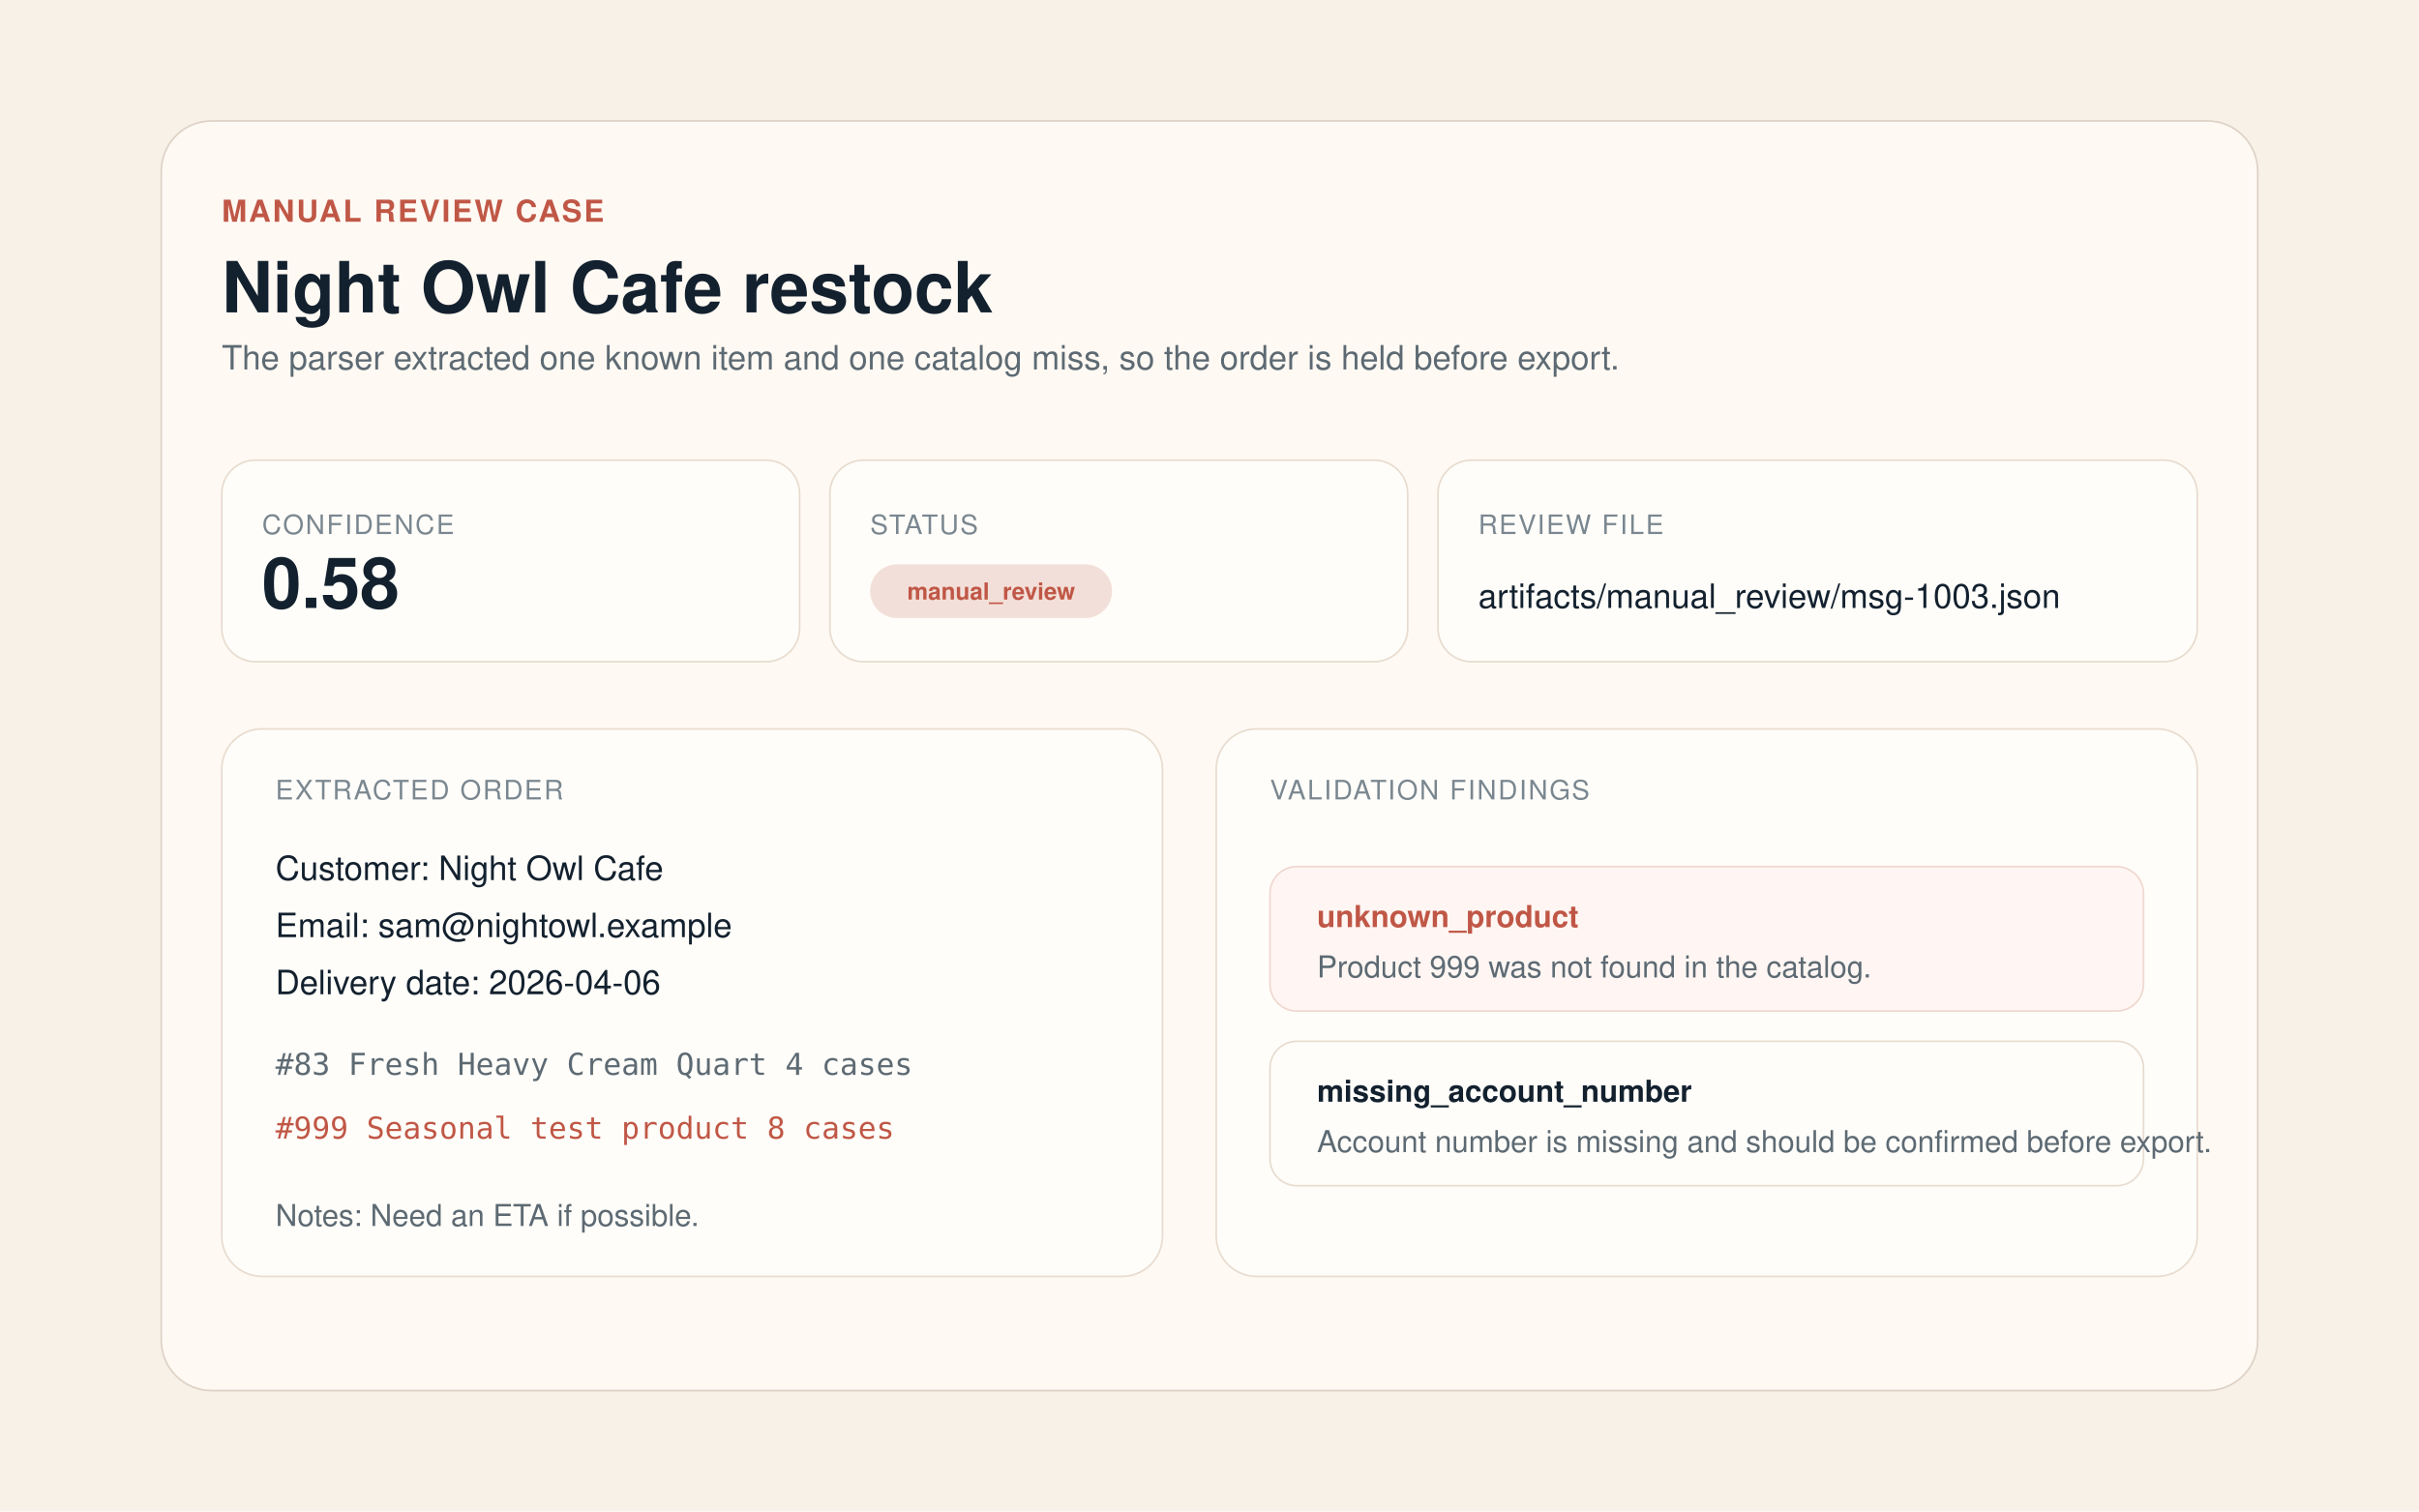
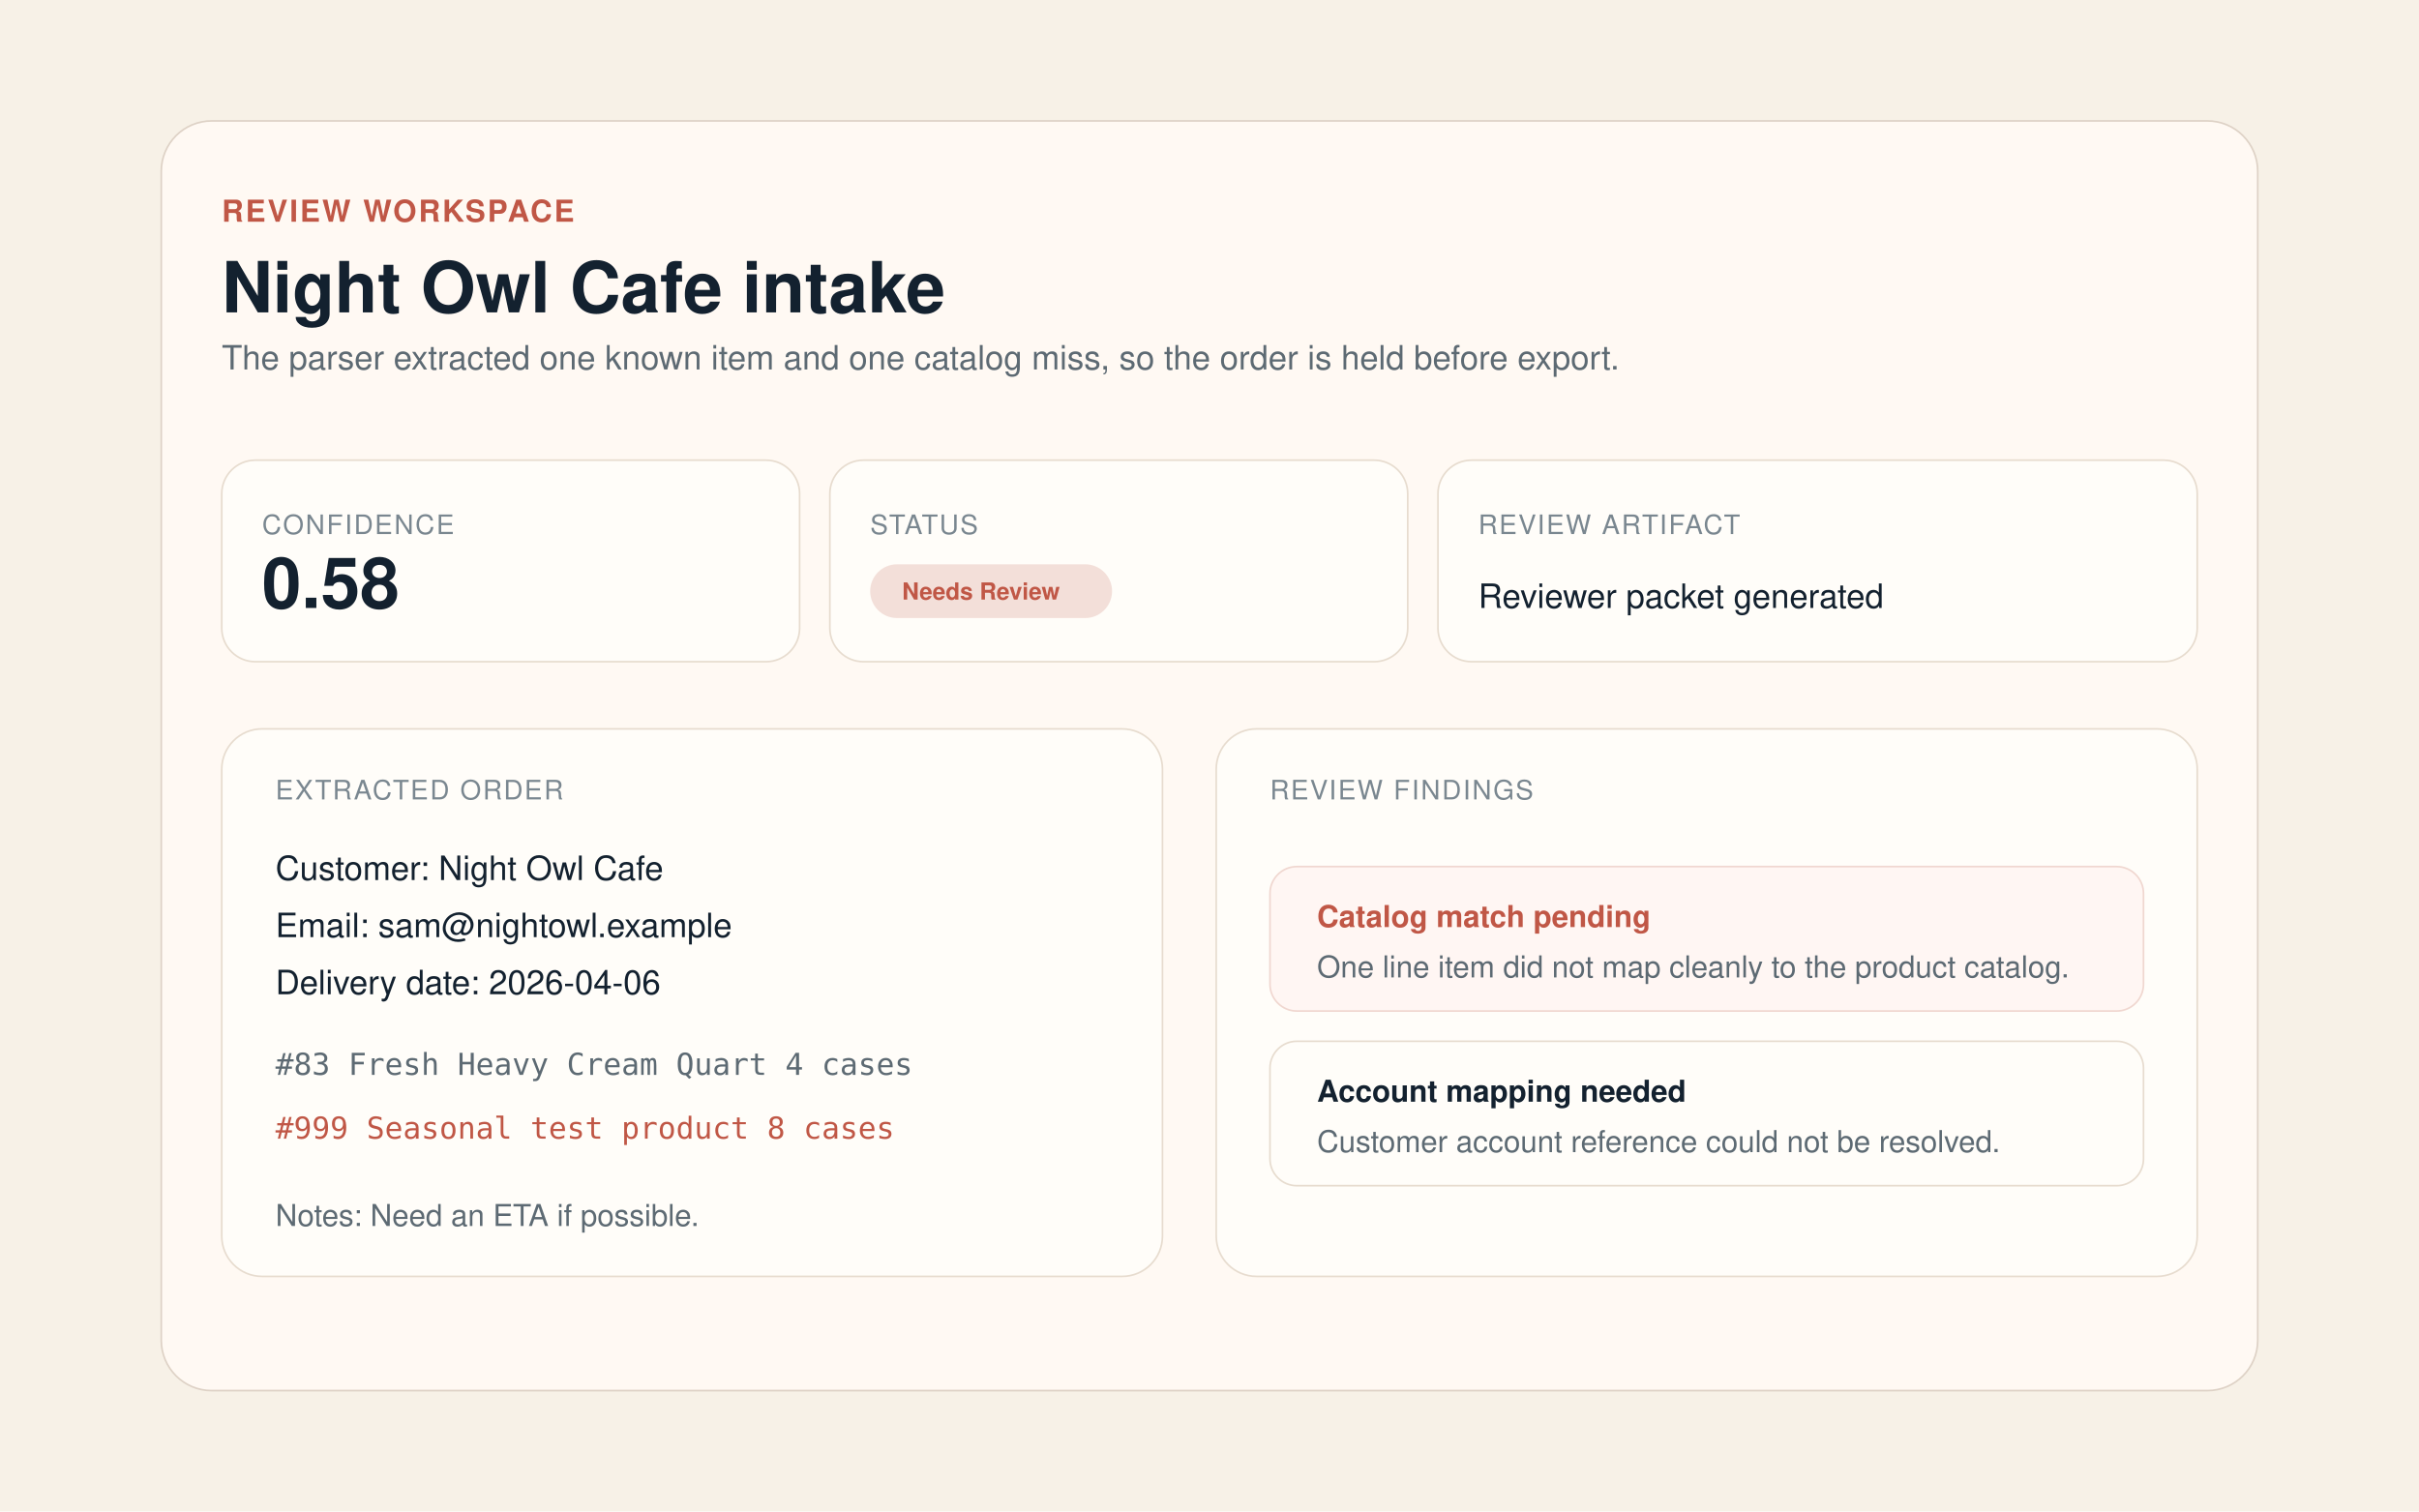
<svg xmlns="http://www.w3.org/2000/svg" width="1440" height="900" viewBox="0 0 1440 900" fill="none">
  <rect width="1440" height="900" fill="#F7F1E7" />
  <rect x="96" y="72" width="1248" height="756" rx="30" fill="#FFF9F3" stroke="#DED2C6" />
-   <text x="132" y="132" fill="#C05746" font-family="Avenir Next, Helvetica, Arial, sans-serif" font-size="18" font-weight="700" letter-spacing="1.2">MANUAL REVIEW CASE</text>
-   <text x="132" y="186" fill="#13212F" font-family="Avenir Next, Helvetica, Arial, sans-serif" font-size="42" font-weight="700">Night Owl Cafe restock</text>
+   <text x="132" y="132" fill="#C05746" font-family="Avenir Next, Helvetica, Arial, sans-serif" font-size="18" font-weight="700" letter-spacing="1.2">REVIEW WORKSPACE</text>
+   <text x="132" y="186" fill="#13212F" font-family="Avenir Next, Helvetica, Arial, sans-serif" font-size="42" font-weight="700">Night Owl Cafe intake</text>
  <text x="132" y="220" fill="#5D6A73" font-family="Avenir Next, Helvetica, Arial, sans-serif" font-size="20">The parser extracted one known item and one catalog miss, so the order is held before export.</text>
  <rect x="132" y="274" width="344" height="120" rx="20" fill="#FFFDF9" stroke="#E7DCCF" />
  <rect x="494" y="274" width="344" height="120" rx="20" fill="#FFFDF9" stroke="#E7DCCF" />
  <rect x="856" y="274" width="452" height="120" rx="20" fill="#FFFDF9" stroke="#E7DCCF" />
  <text x="156" y="318" fill="#7A8790" font-family="Avenir Next, Helvetica, Arial, sans-serif" font-size="16" letter-spacing="1">CONFIDENCE</text>
  <text x="156" y="362" fill="#13212F" font-family="Avenir Next, Helvetica, Arial, sans-serif" font-size="42" font-weight="700">0.58</text>
  <text x="518" y="318" fill="#7A8790" font-family="Avenir Next, Helvetica, Arial, sans-serif" font-size="16" letter-spacing="1">STATUS</text>
  <rect x="518" y="336" width="144" height="32" rx="16" fill="#F3DFD9" />
-   <text x="540" y="357" fill="#C05746" font-family="Avenir Next, Helvetica, Arial, sans-serif" font-size="14" font-weight="700">manual_review</text>
-   <text x="880" y="318" fill="#7A8790" font-family="Avenir Next, Helvetica, Arial, sans-serif" font-size="16" letter-spacing="1">REVIEW FILE</text>
-   <text x="880" y="362" fill="#13212F" font-family="Avenir Next, Helvetica, Arial, sans-serif" font-size="20">artifacts/manual_review/msg-1003.json</text>
+   <text x="537" y="357" fill="#C05746" font-family="Avenir Next, Helvetica, Arial, sans-serif" font-size="14" font-weight="700">Needs Review</text>
+   <text x="880" y="318" fill="#7A8790" font-family="Avenir Next, Helvetica, Arial, sans-serif" font-size="16" letter-spacing="1">REVIEW ARTIFACT</text>
+   <text x="880" y="362" fill="#13212F" font-family="Avenir Next, Helvetica, Arial, sans-serif" font-size="20">Reviewer packet generated</text>
  <rect x="132" y="434" width="560" height="326" rx="24" fill="#FFFDF9" stroke="#E7DCCF" />
  <text x="164" y="476" fill="#7A8790" font-family="Avenir Next, Helvetica, Arial, sans-serif" font-size="16" letter-spacing="1">EXTRACTED ORDER</text>
  <text x="164" y="524" fill="#13212F" font-family="Avenir Next, Helvetica, Arial, sans-serif" font-size="20">Customer: Night Owl Cafe</text>
  <text x="164" y="558" fill="#13212F" font-family="Avenir Next, Helvetica, Arial, sans-serif" font-size="20">Email: sam@nightowl.example</text>
  <text x="164" y="592" fill="#13212F" font-family="Avenir Next, Helvetica, Arial, sans-serif" font-size="20">Delivery date: 2026-04-06</text>
  <text x="164" y="640" fill="#5D6A73" font-family="Menlo, monospace" font-size="18">#83  Fresh Heavy Cream Quart      4 cases</text>
  <text x="164" y="678" fill="#C05746" font-family="Menlo, monospace" font-size="18">#999 Seasonal test product        8 cases</text>
  <text x="164" y="730" fill="#5D6A73" font-family="Avenir Next, Helvetica, Arial, sans-serif" font-size="18">Notes: Need an ETA if possible.</text>
  <rect x="724" y="434" width="584" height="326" rx="24" fill="#FFFDF9" stroke="#E7DCCF" />
-   <text x="756" y="476" fill="#7A8790" font-family="Avenir Next, Helvetica, Arial, sans-serif" font-size="16" letter-spacing="1">VALIDATION FINDINGS</text>
+   <text x="756" y="476" fill="#7A8790" font-family="Avenir Next, Helvetica, Arial, sans-serif" font-size="16" letter-spacing="1">REVIEW FINDINGS</text>
  <rect x="756" y="516" width="520" height="86" rx="16" fill="#FFF6F3" stroke="#F0D7D0" />
-   <text x="784" y="552" fill="#C05746" font-family="Avenir Next, Helvetica, Arial, sans-serif" font-size="18" font-weight="700">unknown_product</text>
-   <text x="784" y="582" fill="#5D6A73" font-family="Avenir Next, Helvetica, Arial, sans-serif" font-size="18">Product 999 was not found in the catalog.</text>
+   <text x="784" y="552" fill="#C05746" font-family="Avenir Next, Helvetica, Arial, sans-serif" font-size="18" font-weight="700">Catalog match pending</text>
+   <text x="784" y="582" fill="#5D6A73" font-family="Avenir Next, Helvetica, Arial, sans-serif" font-size="18">One line item did not map cleanly to the product catalog.</text>
  <rect x="756" y="620" width="520" height="86" rx="16" fill="#FFFDF9" stroke="#E7DCCF" />
-   <text x="784" y="656" fill="#13212F" font-family="Avenir Next, Helvetica, Arial, sans-serif" font-size="18" font-weight="700">missing_account_number</text>
-   <text x="784" y="686" fill="#5D6A73" font-family="Avenir Next, Helvetica, Arial, sans-serif" font-size="18">Account number is missing and should be confirmed before export.</text>
+   <text x="784" y="656" fill="#13212F" font-family="Avenir Next, Helvetica, Arial, sans-serif" font-size="18" font-weight="700">Account mapping needed</text>
+   <text x="784" y="686" fill="#5D6A73" font-family="Avenir Next, Helvetica, Arial, sans-serif" font-size="18">Customer account reference could not be resolved.</text>
</svg>
